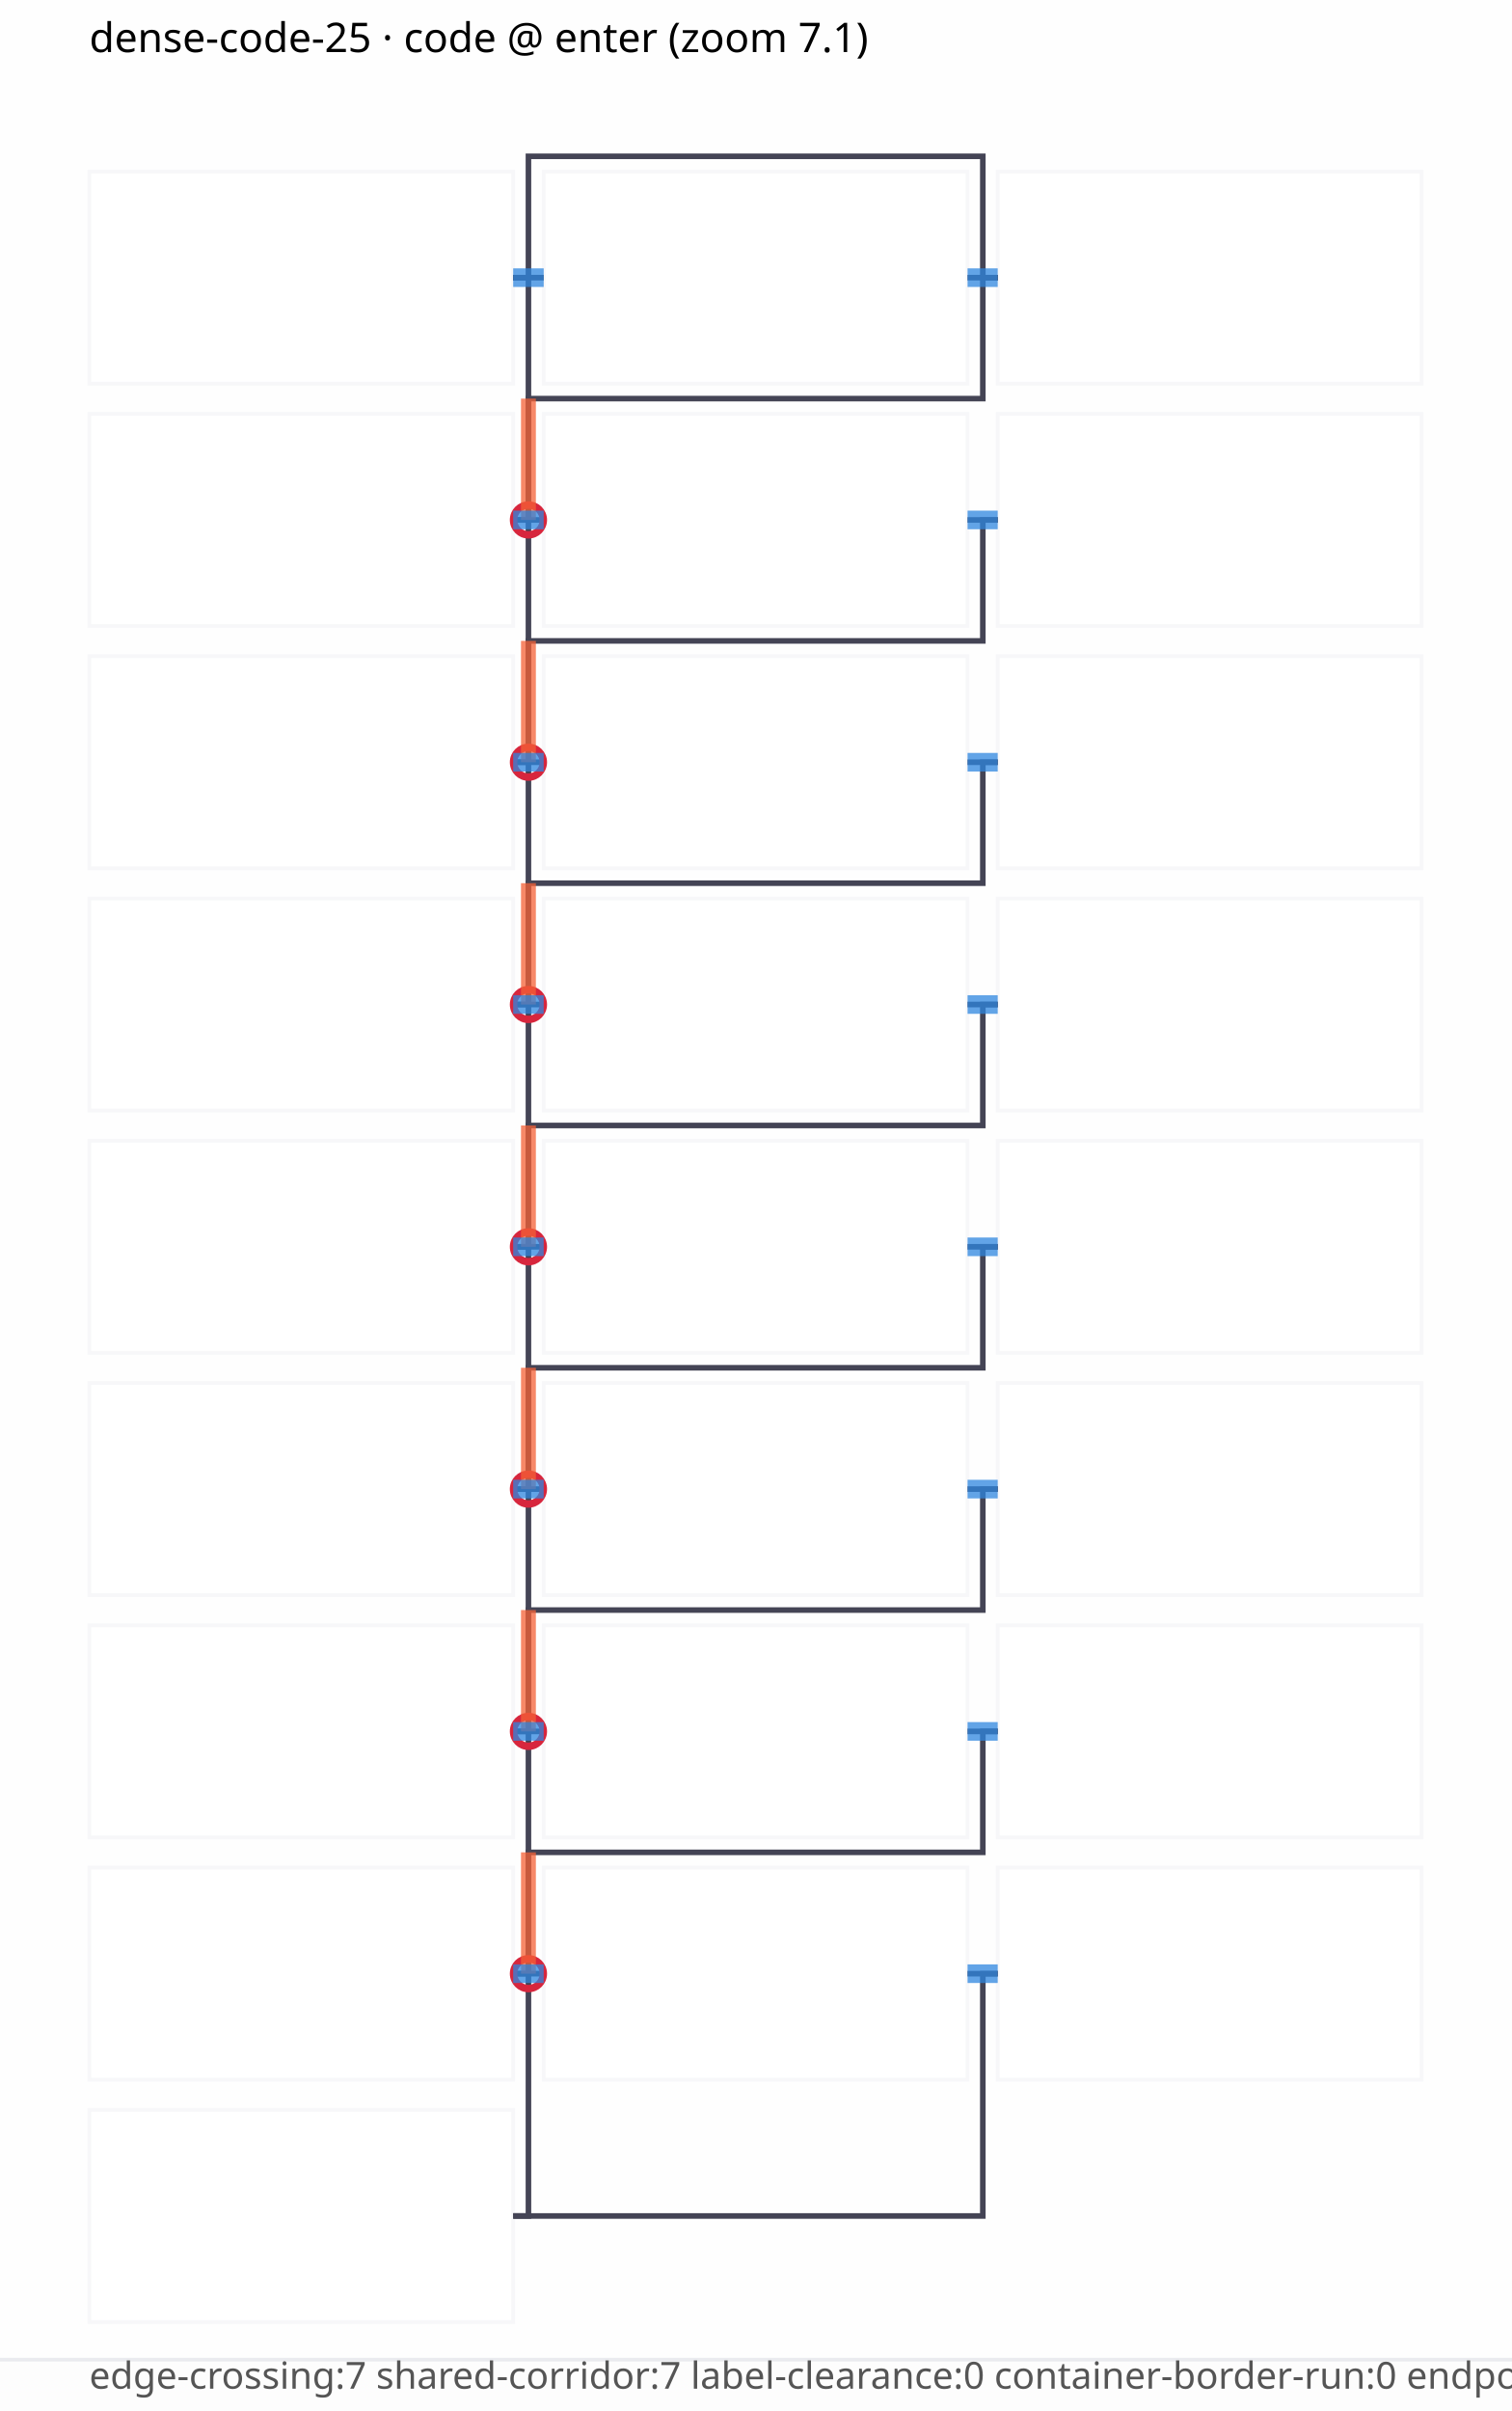
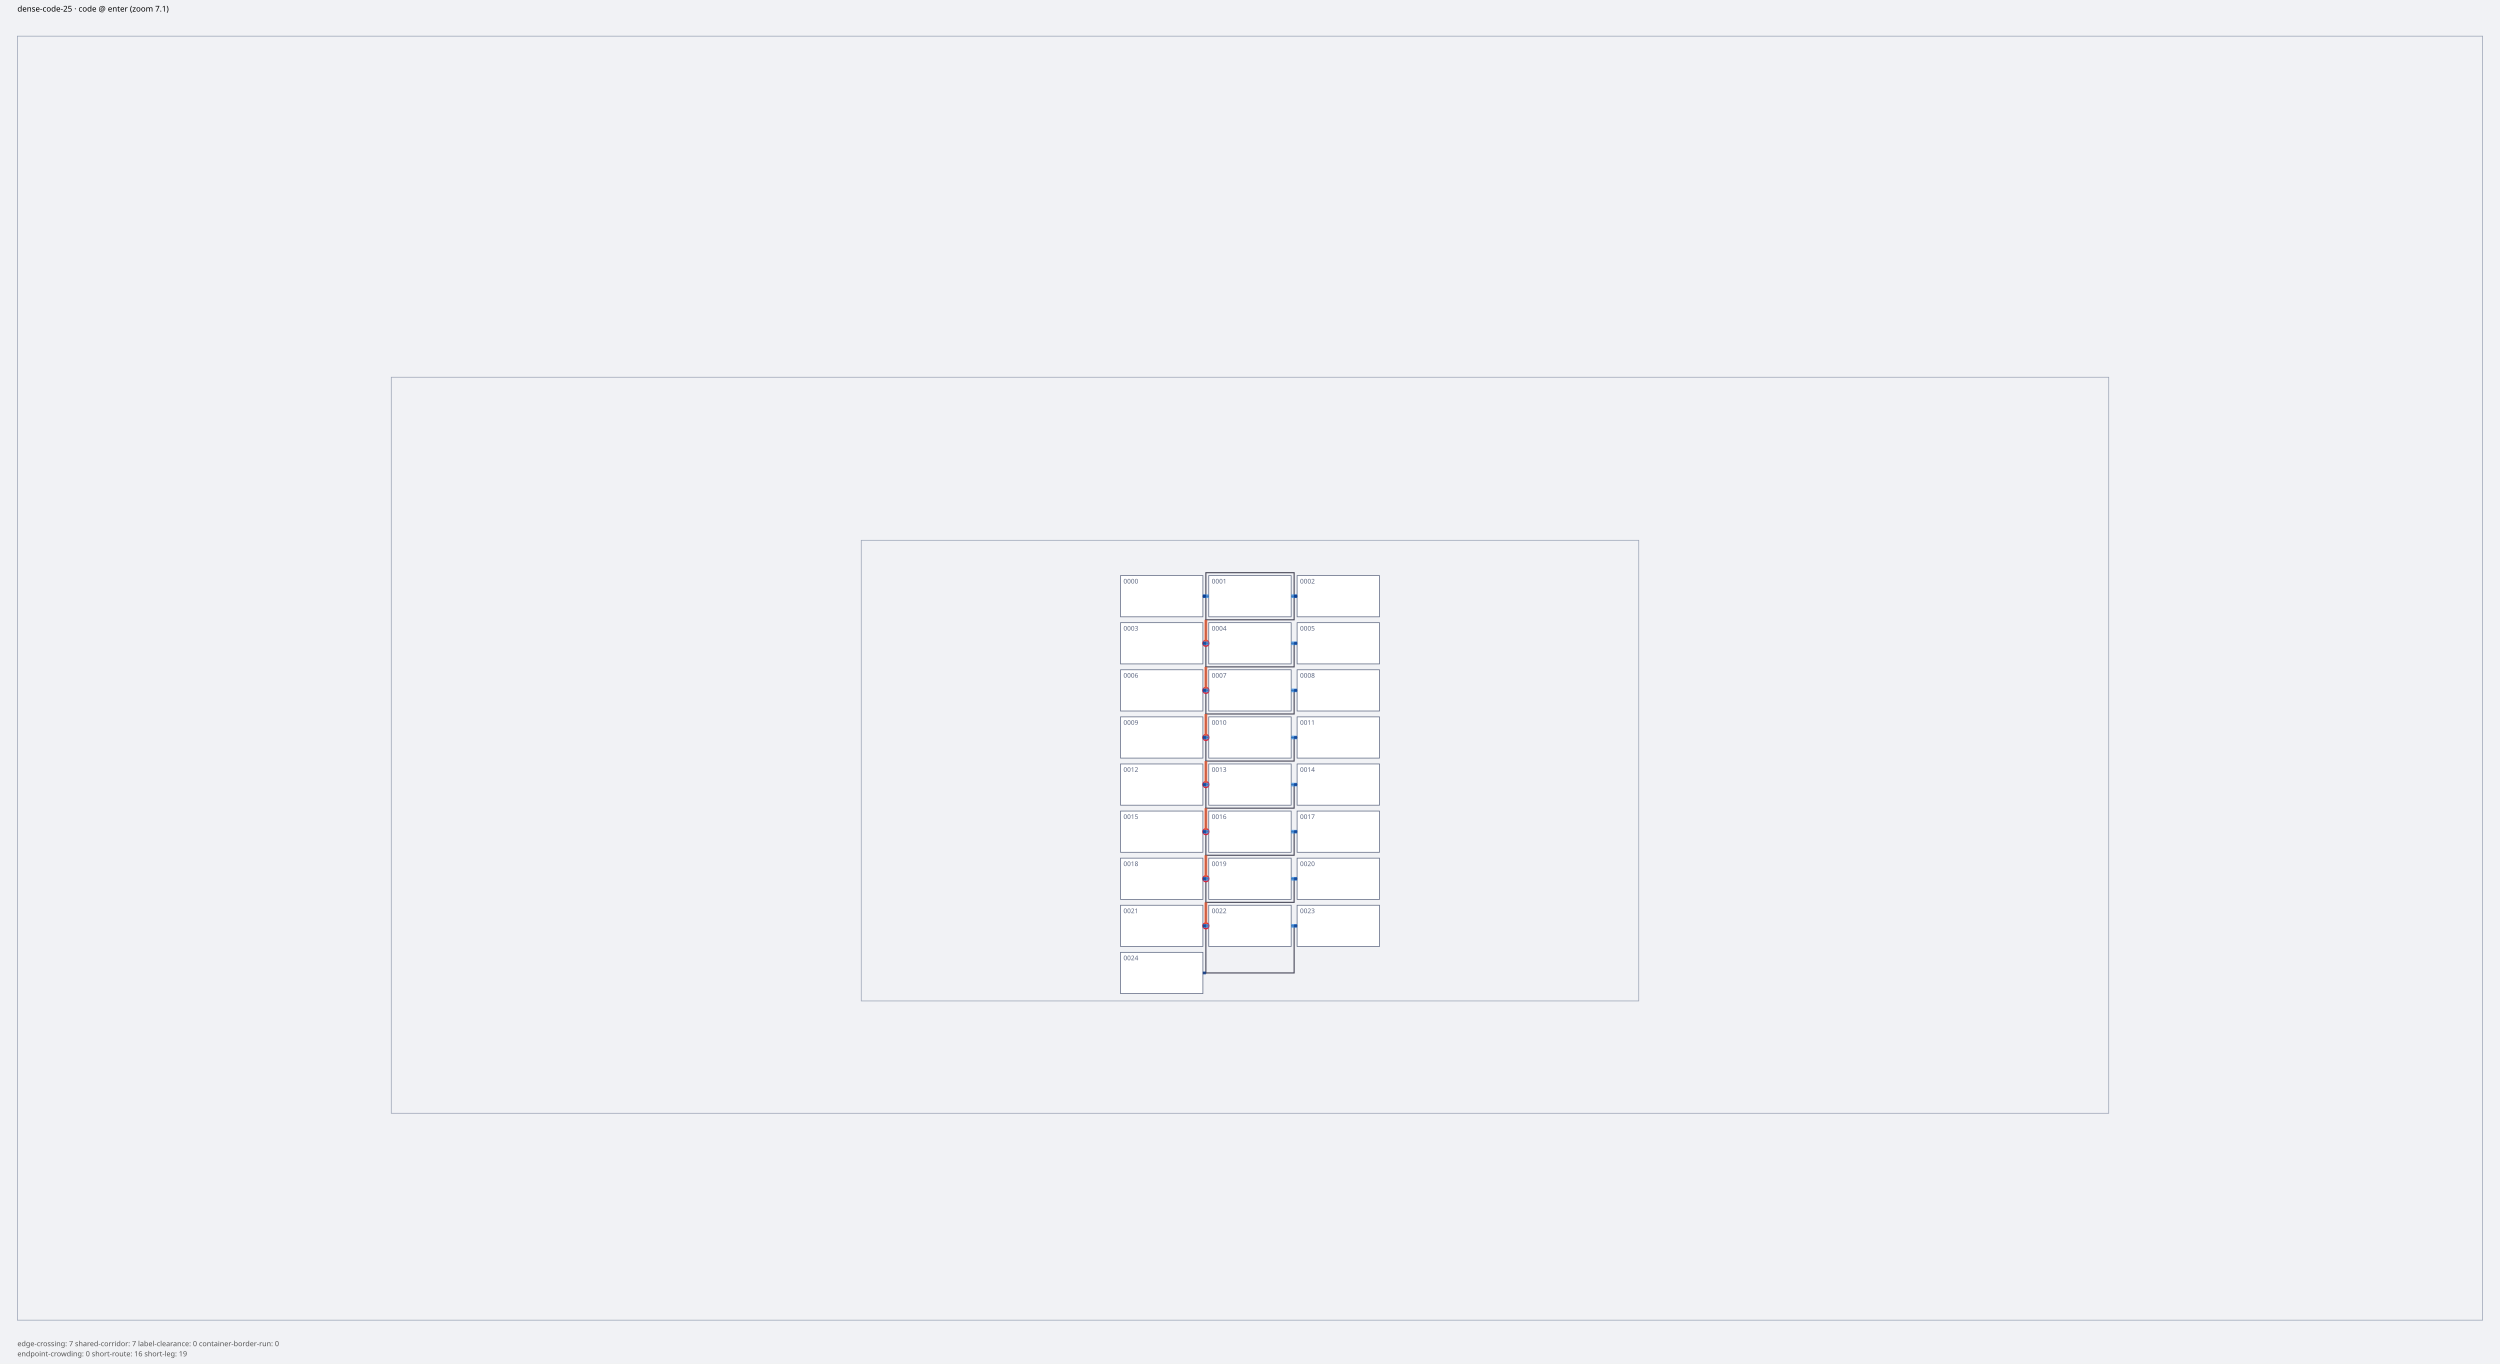
- <svg xmlns="http://www.w3.org/2000/svg" width="406.1" height="647.8" viewBox="0 0 406.1 647.8" font-family="sans-serif" font-size="11">
+ <svg xmlns="http://www.w3.org/2000/svg" width="3456" height="1885" viewBox="0 0 3456 1885" font-family="sans-serif" font-size="11">
  <rect width="100%" height="100%" fill="#f1f2f5" />
-   <rect x="24" y="46.1" width="113.9" height="57" fill="#fff" fill-opacity="0.6" stroke="#7a8599" stroke-width="1" />
-   <rect x="146.1" y="46.1" width="113.9" height="57" fill="#fff" fill-opacity="0.6" stroke="#7a8599" stroke-width="1" />
-   <rect x="268.1" y="46.1" width="113.9" height="57" fill="#fff" fill-opacity="0.6" stroke="#7a8599" stroke-width="1" />
-   <rect x="24" y="111.2" width="113.9" height="57" fill="#fff" fill-opacity="0.6" stroke="#7a8599" stroke-width="1" />
-   <rect x="146.1" y="111.2" width="113.9" height="57" fill="#fff" fill-opacity="0.6" stroke="#7a8599" stroke-width="1" />
-   <rect x="268.1" y="111.2" width="113.9" height="57" fill="#fff" fill-opacity="0.6" stroke="#7a8599" stroke-width="1" />
-   <rect x="24" y="176.3" width="113.9" height="57" fill="#fff" fill-opacity="0.6" stroke="#7a8599" stroke-width="1" />
-   <rect x="146.1" y="176.3" width="113.9" height="57" fill="#fff" fill-opacity="0.6" stroke="#7a8599" stroke-width="1" />
-   <rect x="268.1" y="176.3" width="113.9" height="57" fill="#fff" fill-opacity="0.6" stroke="#7a8599" stroke-width="1" />
-   <rect x="24" y="241.4" width="113.9" height="57" fill="#fff" fill-opacity="0.6" stroke="#7a8599" stroke-width="1" />
-   <rect x="146.1" y="241.4" width="113.9" height="57" fill="#fff" fill-opacity="0.6" stroke="#7a8599" stroke-width="1" />
-   <rect x="268.1" y="241.4" width="113.9" height="57" fill="#fff" fill-opacity="0.6" stroke="#7a8599" stroke-width="1" />
-   <rect x="24" y="306.5" width="113.9" height="57" fill="#fff" fill-opacity="0.6" stroke="#7a8599" stroke-width="1" />
-   <rect x="146.1" y="306.5" width="113.9" height="57" fill="#fff" fill-opacity="0.6" stroke="#7a8599" stroke-width="1" />
-   <rect x="268.1" y="306.5" width="113.9" height="57" fill="#fff" fill-opacity="0.6" stroke="#7a8599" stroke-width="1" />
-   <rect x="24" y="371.6" width="113.9" height="57" fill="#fff" fill-opacity="0.6" stroke="#7a8599" stroke-width="1" />
-   <rect x="146.1" y="371.6" width="113.9" height="57" fill="#fff" fill-opacity="0.6" stroke="#7a8599" stroke-width="1" />
-   <rect x="268.1" y="371.6" width="113.9" height="57" fill="#fff" fill-opacity="0.6" stroke="#7a8599" stroke-width="1" />
-   <rect x="24" y="436.7" width="113.9" height="57" fill="#fff" fill-opacity="0.6" stroke="#7a8599" stroke-width="1" />
-   <rect x="146.1" y="436.7" width="113.9" height="57" fill="#fff" fill-opacity="0.6" stroke="#7a8599" stroke-width="1" />
-   <rect x="268.1" y="436.7" width="113.9" height="57" fill="#fff" fill-opacity="0.6" stroke="#7a8599" stroke-width="1" />
-   <rect x="24" y="501.8" width="113.9" height="57" fill="#fff" fill-opacity="0.6" stroke="#7a8599" stroke-width="1" />
-   <rect x="146.1" y="501.8" width="113.9" height="57" fill="#fff" fill-opacity="0.6" stroke="#7a8599" stroke-width="1" />
-   <rect x="268.1" y="501.8" width="113.9" height="57" fill="#fff" fill-opacity="0.6" stroke="#7a8599" stroke-width="1" />
-   <rect x="24" y="566.9" width="113.9" height="57" fill="#fff" fill-opacity="0.6" stroke="#7a8599" stroke-width="1" />
-   <rect x="-334.4" y="-2.8" width="1074.8" height="636.8" fill="#fff" fill-opacity="0.6" stroke="#7a8599" stroke-width="1" />
-   <rect x="-984.1" y="-228.2" width="2374.2" height="1017.5" fill="#fff" fill-opacity="0.6" stroke="#7a8599" stroke-width="1" />
-   <rect x="-1501" y="-699.7" width="3408" height="1775" fill="#fff" fill-opacity="0.6" stroke="#7a8599" stroke-width="1" />
-   <polyline points="137.9,74.6 146.1,74.6" fill="none" stroke="#445" stroke-width="1.5" />
-   <polyline points="137.9,74.6 142,74.6 142,42 264.1,42 264.1,74.6 268.1,74.6" fill="none" stroke="#445" stroke-width="1.5" />
-   <polyline points="260,74.6 268.1,74.6" fill="none" stroke="#445" stroke-width="1.5" />
-   <polyline points="268.1,74.6 264.1,74.6 264.1,107.1 142,107.1 142,139.7 137.9,139.7" fill="none" stroke="#445" stroke-width="1.5" />
-   <polyline points="137.9,139.7 146.1,139.7" fill="none" stroke="#445" stroke-width="1.5" />
-   <polyline points="260,139.7 268.1,139.7" fill="none" stroke="#445" stroke-width="1.5" />
-   <polyline points="268.1,139.7 264.1,139.7 264.1,172.2 142,172.2 142,204.8 137.9,204.8" fill="none" stroke="#445" stroke-width="1.5" />
-   <polyline points="137.9,204.8 146.1,204.8" fill="none" stroke="#445" stroke-width="1.5" />
-   <polyline points="260,204.8 268.1,204.8" fill="none" stroke="#445" stroke-width="1.5" />
-   <polyline points="268.1,204.8 264.1,204.8 264.1,237.3 142,237.3 142,269.9 137.9,269.9" fill="none" stroke="#445" stroke-width="1.5" />
-   <polyline points="137.9,269.9 146.1,269.9" fill="none" stroke="#445" stroke-width="1.5" />
-   <polyline points="260,269.9 268.1,269.9" fill="none" stroke="#445" stroke-width="1.5" />
-   <polyline points="268.1,269.9 264.1,269.9 264.1,302.4 142,302.4 142,335 137.9,335" fill="none" stroke="#445" stroke-width="1.5" />
-   <polyline points="137.9,335 146.1,335" fill="none" stroke="#445" stroke-width="1.5" />
-   <polyline points="260,335 268.1,335" fill="none" stroke="#445" stroke-width="1.5" />
-   <polyline points="268.1,335 264.1,335 264.1,367.5 142,367.5 142,400.1 137.9,400.1" fill="none" stroke="#445" stroke-width="1.5" />
-   <polyline points="137.9,400.1 146.1,400.1" fill="none" stroke="#445" stroke-width="1.5" />
-   <polyline points="260,400.1 268.1,400.1" fill="none" stroke="#445" stroke-width="1.5" />
-   <polyline points="268.1,400.1 264.1,400.1 264.1,432.6 142,432.6 142,465.2 137.9,465.2" fill="none" stroke="#445" stroke-width="1.5" />
-   <polyline points="137.9,465.2 146.1,465.2" fill="none" stroke="#445" stroke-width="1.5" />
-   <polyline points="260,465.2 268.1,465.2" fill="none" stroke="#445" stroke-width="1.5" />
-   <polyline points="268.1,465.2 264.1,465.2 264.1,497.7 142,497.7 142,530.3 137.9,530.3" fill="none" stroke="#445" stroke-width="1.5" />
-   <polyline points="137.9,530.3 146.1,530.3" fill="none" stroke="#445" stroke-width="1.5" />
-   <polyline points="260,530.3 268.1,530.3" fill="none" stroke="#445" stroke-width="1.5" />
-   <polyline points="268.1,530.3 264.1,530.3 264.1,595.4 137.9,595.4" fill="none" stroke="#445" stroke-width="1.5" />
-   <polyline points="137.9,595.4 142,595.4 142,74.6 137.9,74.6" fill="none" stroke="#445" stroke-width="1.5" />
-   <circle cx="142" cy="139.7" r="4" fill="none" stroke="#d7263d" stroke-width="2" />
-   <circle cx="142" cy="204.8" r="4" fill="none" stroke="#d7263d" stroke-width="2" />
-   <circle cx="142" cy="269.9" r="4" fill="none" stroke="#d7263d" stroke-width="2" />
-   <circle cx="142" cy="335" r="4" fill="none" stroke="#d7263d" stroke-width="2" />
-   <circle cx="142" cy="400.1" r="4" fill="none" stroke="#d7263d" stroke-width="2" />
-   <circle cx="142" cy="465.2" r="4" fill="none" stroke="#d7263d" stroke-width="2" />
-   <circle cx="142" cy="530.3" r="4" fill="none" stroke="#d7263d" stroke-width="2" />
-   <polyline points="142,107.1 142,139.7" fill="none" stroke="#f46036" stroke-width="4" stroke-opacity="0.75" />
-   <polyline points="142,172.2 142,204.8" fill="none" stroke="#f46036" stroke-width="4" stroke-opacity="0.75" />
-   <polyline points="142,237.3 142,269.9" fill="none" stroke="#f46036" stroke-width="4" stroke-opacity="0.75" />
-   <polyline points="142,302.4 142,335" fill="none" stroke="#f46036" stroke-width="4" stroke-opacity="0.75" />
-   <polyline points="142,367.5 142,400.1" fill="none" stroke="#f46036" stroke-width="4" stroke-opacity="0.75" />
-   <polyline points="142,432.6 142,465.2" fill="none" stroke="#f46036" stroke-width="4" stroke-opacity="0.75" />
-   <polyline points="142,497.7 142,530.3" fill="none" stroke="#f46036" stroke-width="4" stroke-opacity="0.75" />
-   <polyline points="137.9,74.6 146.1,74.6" fill="none" stroke="#2e86de" stroke-width="5" stroke-opacity="0.75" />
-   <polyline points="260,74.6 268.1,74.6" fill="none" stroke="#2e86de" stroke-width="5" stroke-opacity="0.75" />
-   <polyline points="137.9,139.7 146.1,139.7" fill="none" stroke="#2e86de" stroke-width="5" stroke-opacity="0.75" />
-   <polyline points="260,139.7 268.1,139.7" fill="none" stroke="#2e86de" stroke-width="5" stroke-opacity="0.75" />
-   <polyline points="137.9,204.8 146.1,204.8" fill="none" stroke="#2e86de" stroke-width="5" stroke-opacity="0.75" />
-   <polyline points="260,204.8 268.1,204.8" fill="none" stroke="#2e86de" stroke-width="5" stroke-opacity="0.75" />
-   <polyline points="137.9,269.9 146.1,269.9" fill="none" stroke="#2e86de" stroke-width="5" stroke-opacity="0.75" />
-   <polyline points="260,269.9 268.1,269.9" fill="none" stroke="#2e86de" stroke-width="5" stroke-opacity="0.75" />
-   <polyline points="137.9,335 146.1,335" fill="none" stroke="#2e86de" stroke-width="5" stroke-opacity="0.75" />
-   <polyline points="260,335 268.1,335" fill="none" stroke="#2e86de" stroke-width="5" stroke-opacity="0.75" />
-   <polyline points="137.9,400.1 146.1,400.1" fill="none" stroke="#2e86de" stroke-width="5" stroke-opacity="0.75" />
-   <polyline points="260,400.1 268.1,400.1" fill="none" stroke="#2e86de" stroke-width="5" stroke-opacity="0.75" />
-   <polyline points="137.9,465.2 146.1,465.2" fill="none" stroke="#2e86de" stroke-width="5" stroke-opacity="0.75" />
-   <polyline points="260,465.2 268.1,465.2" fill="none" stroke="#2e86de" stroke-width="5" stroke-opacity="0.75" />
-   <polyline points="137.9,530.3 146.1,530.3" fill="none" stroke="#2e86de" stroke-width="5" stroke-opacity="0.75" />
-   <polyline points="260,530.3 268.1,530.3" fill="none" stroke="#2e86de" stroke-width="5" stroke-opacity="0.75" />
-   <text x="24" y="14">dense-code-25 · code @ enter (zoom 7.1)</text>
-   <text x="24" y="641.8" font-size="10" fill="#555">edge-crossing:7  shared-corridor:7  label-clearance:0  container-border-run:0  endpoint-crowding:0  short-route:16</text>
+   <rect x="24" y="50" width="3408" height="1775" fill="none" stroke="#9aa3b5" stroke-width="1" />
+   <rect x="540.9" y="521.5" width="2374.2" height="1017.5" fill="none" stroke="#9aa3b5" stroke-width="1" />
+   <rect x="1190.6" y="746.9" width="1074.8" height="636.8" fill="none" stroke="#9aa3b5" stroke-width="1" />
+   <rect x="1549" y="795.7" width="113.9" height="57" fill="#fff" stroke="#5c6680" stroke-width="1" />
+   <text x="1553" y="806.7" font-size="9" fill="#5c6680">0000</text>
+   <rect x="1671" y="795.7" width="113.9" height="57" fill="#fff" stroke="#5c6680" stroke-width="1" />
+   <text x="1675" y="806.7" font-size="9" fill="#5c6680">0001</text>
+   <rect x="1793.1" y="795.7" width="113.9" height="57" fill="#fff" stroke="#5c6680" stroke-width="1" />
+   <text x="1797.1" y="806.7" font-size="9" fill="#5c6680">0002</text>
+   <rect x="1549" y="860.8" width="113.9" height="57" fill="#fff" stroke="#5c6680" stroke-width="1" />
+   <text x="1553" y="871.8" font-size="9" fill="#5c6680">0003</text>
+   <rect x="1671" y="860.8" width="113.9" height="57" fill="#fff" stroke="#5c6680" stroke-width="1" />
+   <text x="1675" y="871.8" font-size="9" fill="#5c6680">0004</text>
+   <rect x="1793.1" y="860.8" width="113.9" height="57" fill="#fff" stroke="#5c6680" stroke-width="1" />
+   <text x="1797.1" y="871.8" font-size="9" fill="#5c6680">0005</text>
+   <rect x="1549" y="925.9" width="113.9" height="57" fill="#fff" stroke="#5c6680" stroke-width="1" />
+   <text x="1553" y="936.9" font-size="9" fill="#5c6680">0006</text>
+   <rect x="1671" y="925.9" width="113.9" height="57" fill="#fff" stroke="#5c6680" stroke-width="1" />
+   <text x="1675" y="936.9" font-size="9" fill="#5c6680">0007</text>
+   <rect x="1793.1" y="925.9" width="113.9" height="57" fill="#fff" stroke="#5c6680" stroke-width="1" />
+   <text x="1797.1" y="936.9" font-size="9" fill="#5c6680">0008</text>
+   <rect x="1549" y="991" width="113.9" height="57" fill="#fff" stroke="#5c6680" stroke-width="1" />
+   <text x="1553" y="1002" font-size="9" fill="#5c6680">0009</text>
+   <rect x="1671" y="991" width="113.9" height="57" fill="#fff" stroke="#5c6680" stroke-width="1" />
+   <text x="1675" y="1002" font-size="9" fill="#5c6680">0010</text>
+   <rect x="1793.1" y="991" width="113.9" height="57" fill="#fff" stroke="#5c6680" stroke-width="1" />
+   <text x="1797.1" y="1002" font-size="9" fill="#5c6680">0011</text>
+   <rect x="1549" y="1056.1" width="113.9" height="57" fill="#fff" stroke="#5c6680" stroke-width="1" />
+   <text x="1553" y="1067.1" font-size="9" fill="#5c6680">0012</text>
+   <rect x="1671" y="1056.1" width="113.9" height="57" fill="#fff" stroke="#5c6680" stroke-width="1" />
+   <text x="1675" y="1067.1" font-size="9" fill="#5c6680">0013</text>
+   <rect x="1793.1" y="1056.1" width="113.9" height="57" fill="#fff" stroke="#5c6680" stroke-width="1" />
+   <text x="1797.1" y="1067.1" font-size="9" fill="#5c6680">0014</text>
+   <rect x="1549" y="1121.2" width="113.9" height="57" fill="#fff" stroke="#5c6680" stroke-width="1" />
+   <text x="1553" y="1132.2" font-size="9" fill="#5c6680">0015</text>
+   <rect x="1671" y="1121.2" width="113.9" height="57" fill="#fff" stroke="#5c6680" stroke-width="1" />
+   <text x="1675" y="1132.2" font-size="9" fill="#5c6680">0016</text>
+   <rect x="1793.1" y="1121.2" width="113.9" height="57" fill="#fff" stroke="#5c6680" stroke-width="1" />
+   <text x="1797.1" y="1132.2" font-size="9" fill="#5c6680">0017</text>
+   <rect x="1549" y="1186.3" width="113.9" height="57" fill="#fff" stroke="#5c6680" stroke-width="1" />
+   <text x="1553" y="1197.3" font-size="9" fill="#5c6680">0018</text>
+   <rect x="1671" y="1186.3" width="113.9" height="57" fill="#fff" stroke="#5c6680" stroke-width="1" />
+   <text x="1675" y="1197.3" font-size="9" fill="#5c6680">0019</text>
+   <rect x="1793.1" y="1186.3" width="113.9" height="57" fill="#fff" stroke="#5c6680" stroke-width="1" />
+   <text x="1797.1" y="1197.3" font-size="9" fill="#5c6680">0020</text>
+   <rect x="1549" y="1251.4" width="113.9" height="57" fill="#fff" stroke="#5c6680" stroke-width="1" />
+   <text x="1553" y="1262.4" font-size="9" fill="#5c6680">0021</text>
+   <rect x="1671" y="1251.4" width="113.9" height="57" fill="#fff" stroke="#5c6680" stroke-width="1" />
+   <text x="1675" y="1262.4" font-size="9" fill="#5c6680">0022</text>
+   <rect x="1793.1" y="1251.4" width="113.9" height="57" fill="#fff" stroke="#5c6680" stroke-width="1" />
+   <text x="1797.1" y="1262.4" font-size="9" fill="#5c6680">0023</text>
+   <rect x="1549" y="1316.5" width="113.9" height="57" fill="#fff" stroke="#5c6680" stroke-width="1" />
+   <text x="1553" y="1327.5" font-size="9" fill="#5c6680">0024</text>
+   <polyline points="1662.9,824.2 1671,824.2" fill="none" stroke="#445" stroke-width="1.5" />
+   <polyline points="1662.9,824.2 1667,824.2 1667,791.7 1789,791.7 1789,824.2 1793.1,824.2" fill="none" stroke="#445" stroke-width="1.5" />
+   <polyline points="1785,824.2 1793.1,824.2" fill="none" stroke="#445" stroke-width="1.5" />
+   <polyline points="1793.1,824.2 1789,824.2 1789,856.8 1667,856.8 1667,889.3 1662.9,889.3" fill="none" stroke="#445" stroke-width="1.5" />
+   <polyline points="1662.9,889.3 1671,889.3" fill="none" stroke="#445" stroke-width="1.5" />
+   <polyline points="1785,889.3 1793.1,889.3" fill="none" stroke="#445" stroke-width="1.5" />
+   <polyline points="1793.1,889.3 1789,889.3 1789,921.9 1667,921.9 1667,954.4 1662.9,954.4" fill="none" stroke="#445" stroke-width="1.5" />
+   <polyline points="1662.9,954.4 1671,954.4" fill="none" stroke="#445" stroke-width="1.5" />
+   <polyline points="1785,954.4 1793.1,954.4" fill="none" stroke="#445" stroke-width="1.5" />
+   <polyline points="1793.1,954.4 1789,954.4 1789,987 1667,987 1667,1019.5 1662.9,1019.5" fill="none" stroke="#445" stroke-width="1.5" />
+   <polyline points="1662.9,1019.5 1671,1019.5" fill="none" stroke="#445" stroke-width="1.5" />
+   <polyline points="1785,1019.5 1793.1,1019.5" fill="none" stroke="#445" stroke-width="1.5" />
+   <polyline points="1793.1,1019.5 1789,1019.5 1789,1052.1 1667,1052.1 1667,1084.6 1662.9,1084.6" fill="none" stroke="#445" stroke-width="1.5" />
+   <polyline points="1662.9,1084.6 1671,1084.6" fill="none" stroke="#445" stroke-width="1.5" />
+   <polyline points="1785,1084.6 1793.1,1084.6" fill="none" stroke="#445" stroke-width="1.5" />
+   <polyline points="1793.1,1084.6 1789,1084.6 1789,1117.2 1667,1117.2 1667,1149.7 1662.9,1149.7" fill="none" stroke="#445" stroke-width="1.5" />
+   <polyline points="1662.9,1149.7 1671,1149.7" fill="none" stroke="#445" stroke-width="1.5" />
+   <polyline points="1785,1149.7 1793.1,1149.7" fill="none" stroke="#445" stroke-width="1.5" />
+   <polyline points="1793.1,1149.7 1789,1149.7 1789,1182.3 1667,1182.3 1667,1214.8 1662.9,1214.8" fill="none" stroke="#445" stroke-width="1.5" />
+   <polyline points="1662.9,1214.8 1671,1214.8" fill="none" stroke="#445" stroke-width="1.5" />
+   <polyline points="1785,1214.8 1793.1,1214.8" fill="none" stroke="#445" stroke-width="1.5" />
+   <polyline points="1793.1,1214.8 1789,1214.8 1789,1247.4 1667,1247.4 1667,1279.9 1662.9,1279.9" fill="none" stroke="#445" stroke-width="1.5" />
+   <polyline points="1662.9,1279.9 1671,1279.9" fill="none" stroke="#445" stroke-width="1.5" />
+   <polyline points="1785,1279.9 1793.1,1279.9" fill="none" stroke="#445" stroke-width="1.5" />
+   <polyline points="1793.1,1279.9 1789,1279.9 1789,1345 1662.9,1345" fill="none" stroke="#445" stroke-width="1.5" />
+   <polyline points="1662.9,1345 1667,1345 1667,824.2 1662.9,824.2" fill="none" stroke="#445" stroke-width="1.5" />
+   <circle cx="1667" cy="889.3" r="4" fill="none" stroke="#d7263d" stroke-width="2" />
+   <circle cx="1667" cy="954.4" r="4" fill="none" stroke="#d7263d" stroke-width="2" />
+   <circle cx="1667" cy="1019.5" r="4" fill="none" stroke="#d7263d" stroke-width="2" />
+   <circle cx="1667" cy="1084.6" r="4" fill="none" stroke="#d7263d" stroke-width="2" />
+   <circle cx="1667" cy="1149.7" r="4" fill="none" stroke="#d7263d" stroke-width="2" />
+   <circle cx="1667" cy="1214.8" r="4" fill="none" stroke="#d7263d" stroke-width="2" />
+   <circle cx="1667" cy="1279.9" r="4" fill="none" stroke="#d7263d" stroke-width="2" />
+   <polyline points="1667,856.8 1667,889.3" fill="none" stroke="#f46036" stroke-width="4" stroke-opacity="0.75" />
+   <polyline points="1667,921.9 1667,954.4" fill="none" stroke="#f46036" stroke-width="4" stroke-opacity="0.75" />
+   <polyline points="1667,987 1667,1019.5" fill="none" stroke="#f46036" stroke-width="4" stroke-opacity="0.75" />
+   <polyline points="1667,1052.1 1667,1084.6" fill="none" stroke="#f46036" stroke-width="4" stroke-opacity="0.75" />
+   <polyline points="1667,1117.2 1667,1149.7" fill="none" stroke="#f46036" stroke-width="4" stroke-opacity="0.75" />
+   <polyline points="1667,1182.3 1667,1214.8" fill="none" stroke="#f46036" stroke-width="4" stroke-opacity="0.75" />
+   <polyline points="1667,1247.4 1667,1279.9" fill="none" stroke="#f46036" stroke-width="4" stroke-opacity="0.75" />
+   <polyline points="1662.9,824.2 1671,824.2" fill="none" stroke="#2e86de" stroke-width="5" stroke-opacity="0.75" />
+   <polyline points="1785,824.2 1793.1,824.2" fill="none" stroke="#2e86de" stroke-width="5" stroke-opacity="0.75" />
+   <polyline points="1662.9,889.3 1671,889.3" fill="none" stroke="#2e86de" stroke-width="5" stroke-opacity="0.75" />
+   <polyline points="1785,889.3 1793.1,889.3" fill="none" stroke="#2e86de" stroke-width="5" stroke-opacity="0.75" />
+   <polyline points="1662.9,954.4 1671,954.4" fill="none" stroke="#2e86de" stroke-width="5" stroke-opacity="0.75" />
+   <polyline points="1785,954.4 1793.1,954.4" fill="none" stroke="#2e86de" stroke-width="5" stroke-opacity="0.75" />
+   <polyline points="1662.9,1019.5 1671,1019.5" fill="none" stroke="#2e86de" stroke-width="5" stroke-opacity="0.75" />
+   <polyline points="1785,1019.5 1793.1,1019.5" fill="none" stroke="#2e86de" stroke-width="5" stroke-opacity="0.75" />
+   <polyline points="1662.9,1084.6 1671,1084.6" fill="none" stroke="#2e86de" stroke-width="5" stroke-opacity="0.75" />
+   <polyline points="1785,1084.6 1793.1,1084.6" fill="none" stroke="#2e86de" stroke-width="5" stroke-opacity="0.75" />
+   <polyline points="1662.9,1149.7 1671,1149.7" fill="none" stroke="#2e86de" stroke-width="5" stroke-opacity="0.75" />
+   <polyline points="1785,1149.7 1793.1,1149.7" fill="none" stroke="#2e86de" stroke-width="5" stroke-opacity="0.75" />
+   <polyline points="1662.9,1214.8 1671,1214.8" fill="none" stroke="#2e86de" stroke-width="5" stroke-opacity="0.75" />
+   <polyline points="1785,1214.8 1793.1,1214.8" fill="none" stroke="#2e86de" stroke-width="5" stroke-opacity="0.75" />
+   <polyline points="1662.9,1279.9 1671,1279.9" fill="none" stroke="#2e86de" stroke-width="5" stroke-opacity="0.75" />
+   <polyline points="1785,1279.9 1793.1,1279.9" fill="none" stroke="#2e86de" stroke-width="5" stroke-opacity="0.75" />
+   <polyline points="1662.9,824.2 1667,824.2" fill="none" stroke="#0a3d91" stroke-width="4" stroke-opacity="0.75" />
+   <polyline points="1789,824.2 1793.1,824.2" fill="none" stroke="#0a3d91" stroke-width="4" stroke-opacity="0.75" />
+   <polyline points="1662.9,889.3 1667,889.3" fill="none" stroke="#0a3d91" stroke-width="4" stroke-opacity="0.75" />
+   <polyline points="1789,824.2 1793.1,824.2" fill="none" stroke="#0a3d91" stroke-width="4" stroke-opacity="0.75" />
+   <polyline points="1662.9,954.4 1667,954.4" fill="none" stroke="#0a3d91" stroke-width="4" stroke-opacity="0.75" />
+   <polyline points="1789,889.3 1793.1,889.3" fill="none" stroke="#0a3d91" stroke-width="4" stroke-opacity="0.75" />
+   <polyline points="1662.9,1019.5 1667,1019.5" fill="none" stroke="#0a3d91" stroke-width="4" stroke-opacity="0.75" />
+   <polyline points="1789,954.4 1793.1,954.4" fill="none" stroke="#0a3d91" stroke-width="4" stroke-opacity="0.75" />
+   <polyline points="1662.9,1084.6 1667,1084.6" fill="none" stroke="#0a3d91" stroke-width="4" stroke-opacity="0.75" />
+   <polyline points="1789,1019.5 1793.1,1019.5" fill="none" stroke="#0a3d91" stroke-width="4" stroke-opacity="0.75" />
+   <polyline points="1662.9,1149.7 1667,1149.7" fill="none" stroke="#0a3d91" stroke-width="4" stroke-opacity="0.75" />
+   <polyline points="1789,1084.6 1793.1,1084.6" fill="none" stroke="#0a3d91" stroke-width="4" stroke-opacity="0.75" />
+   <polyline points="1662.9,1214.8 1667,1214.8" fill="none" stroke="#0a3d91" stroke-width="4" stroke-opacity="0.75" />
+   <polyline points="1789,1149.7 1793.1,1149.7" fill="none" stroke="#0a3d91" stroke-width="4" stroke-opacity="0.75" />
+   <polyline points="1662.9,1279.9 1667,1279.9" fill="none" stroke="#0a3d91" stroke-width="4" stroke-opacity="0.75" />
+   <polyline points="1789,1214.8 1793.1,1214.8" fill="none" stroke="#0a3d91" stroke-width="4" stroke-opacity="0.75" />
+   <polyline points="1789,1279.9 1793.1,1279.9" fill="none" stroke="#0a3d91" stroke-width="4" stroke-opacity="0.75" />
+   <polyline points="1662.9,824.2 1667,824.2" fill="none" stroke="#0a3d91" stroke-width="4" stroke-opacity="0.75" />
+   <polyline points="1662.9,1345 1667,1345" fill="none" stroke="#0a3d91" stroke-width="4" stroke-opacity="0.75" />
+   <rect width="100%" height="22" fill="#f1f2f5" />
+   <text x="24" y="16">dense-code-25 · code @ enter (zoom 7.1)</text>
+   <text x="24" y="1861" font-size="10" fill="#555">edge-crossing: 7   shared-corridor: 7   label-clearance: 0   container-border-run: 0</text>
+   <text x="24" y="1875" font-size="10" fill="#555">endpoint-crowding: 0   short-route: 16   short-leg: 19</text>
</svg>
